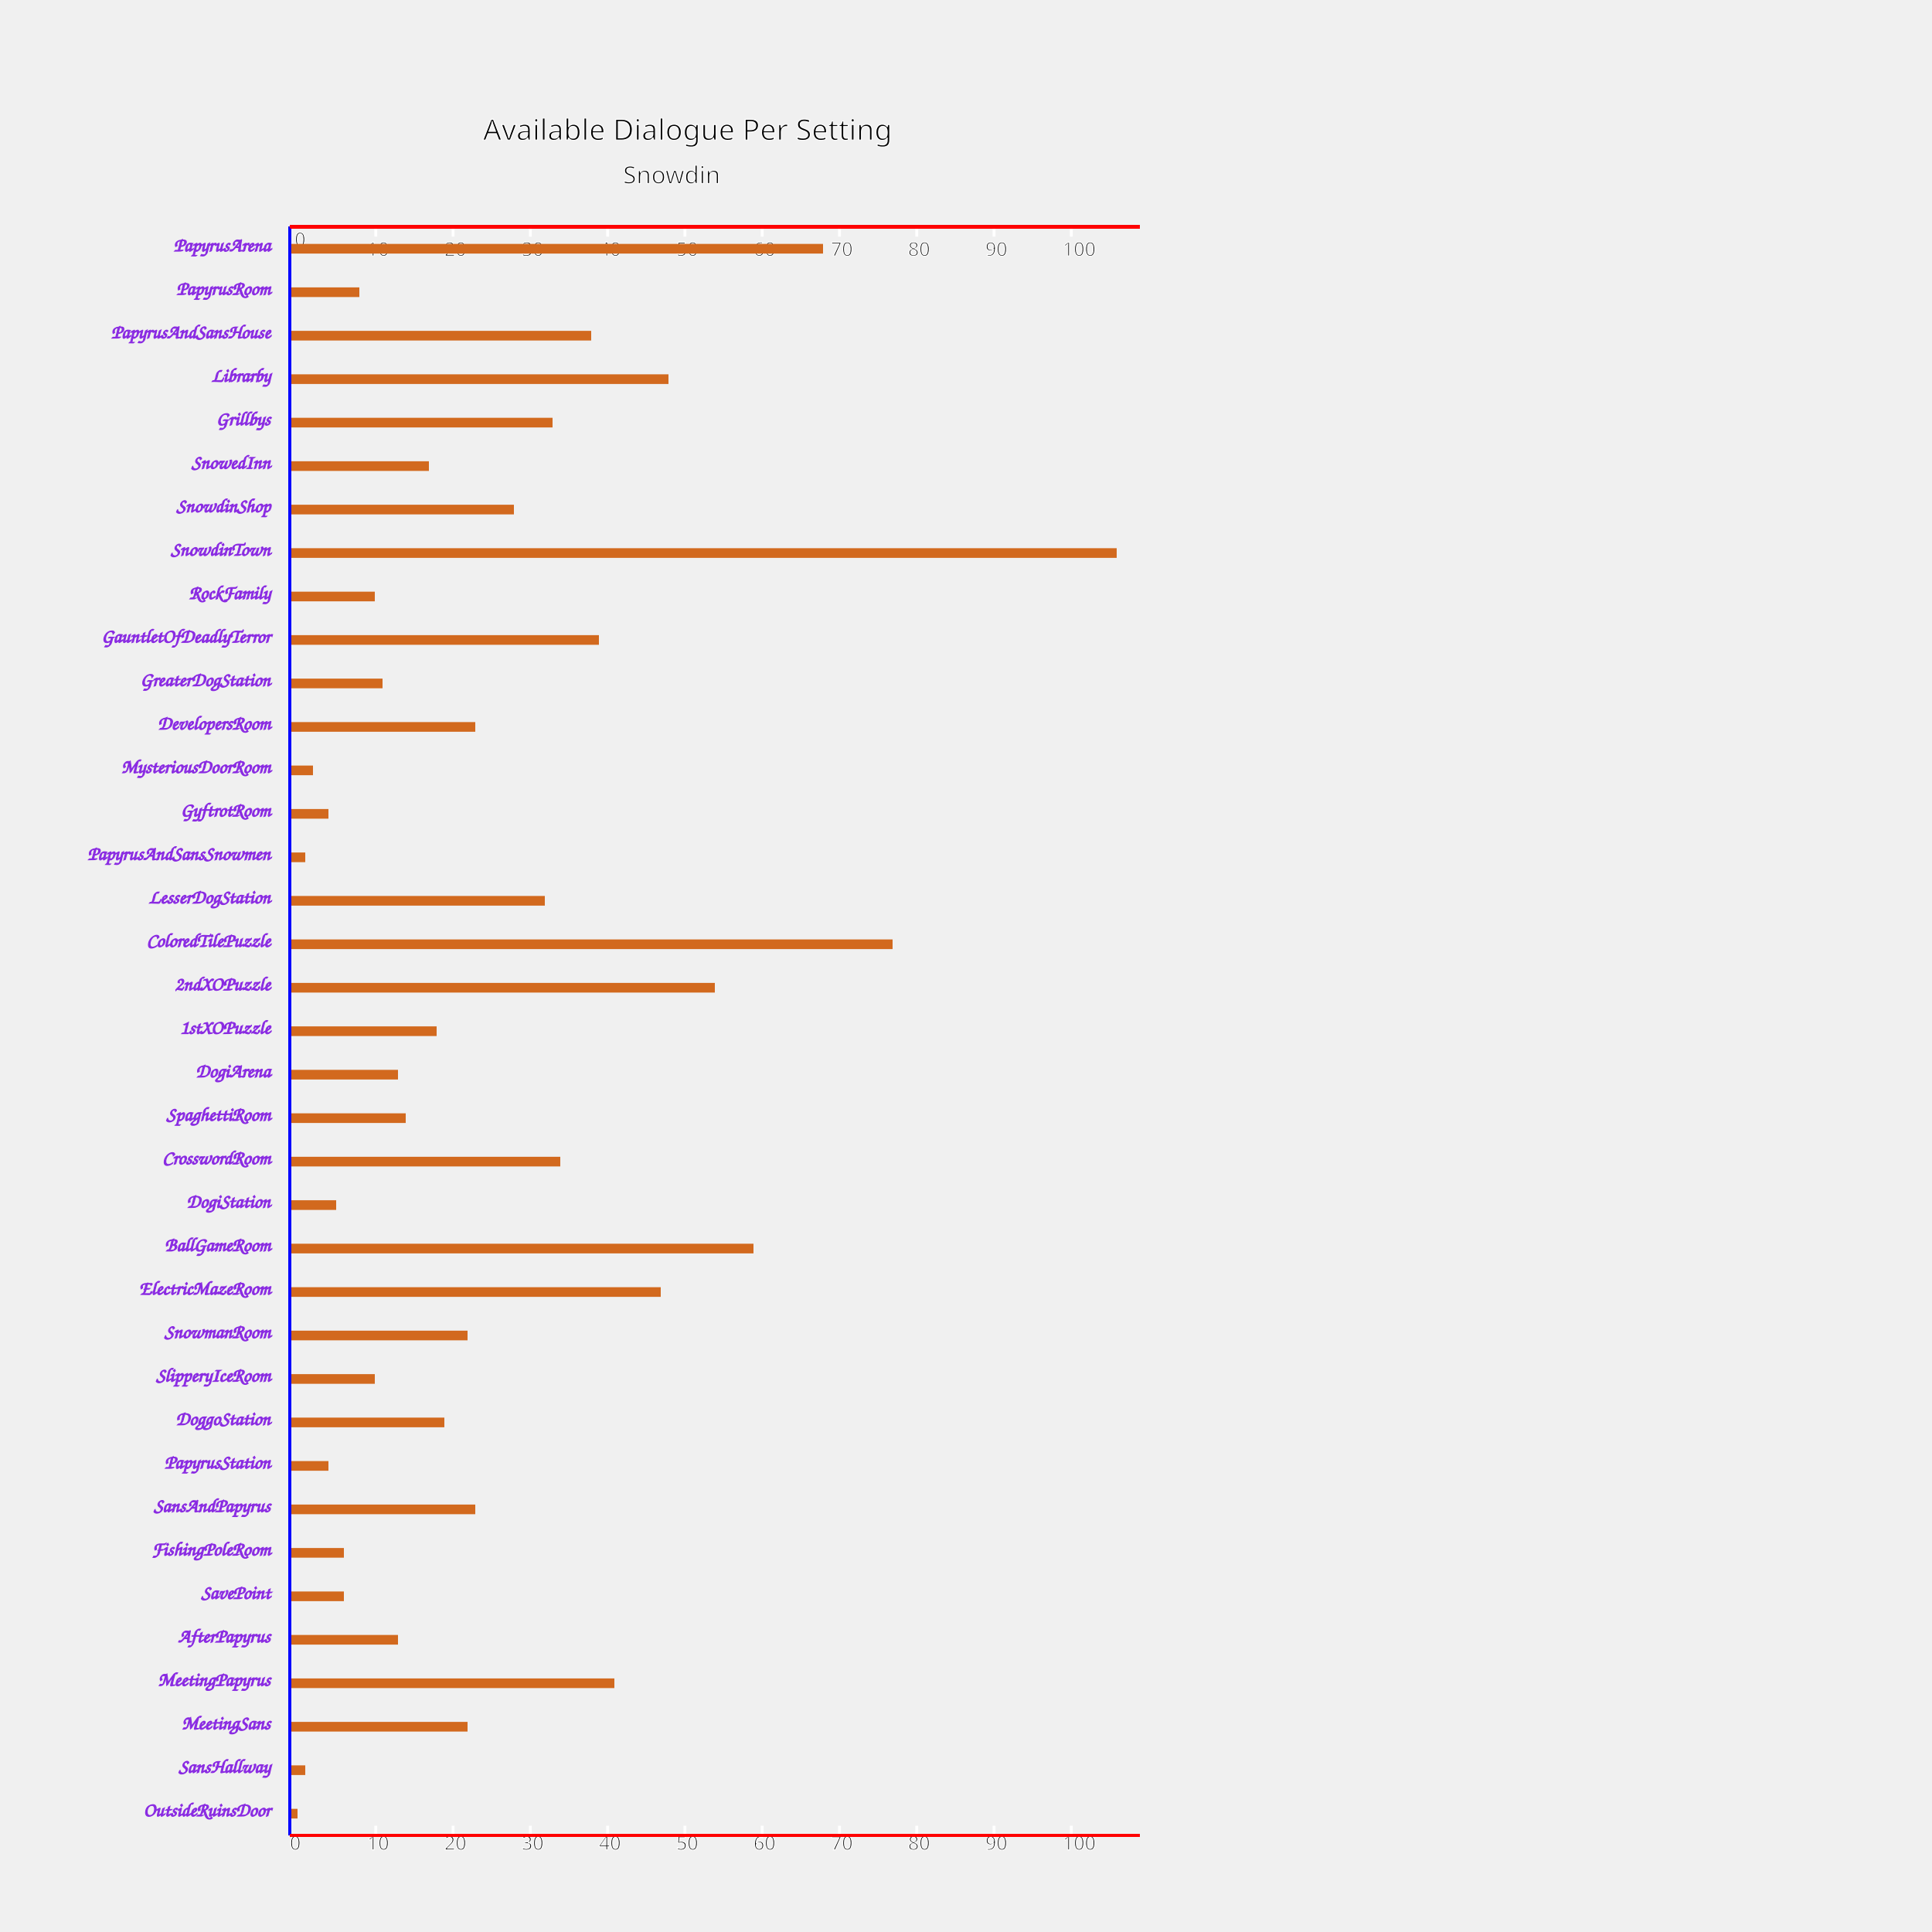
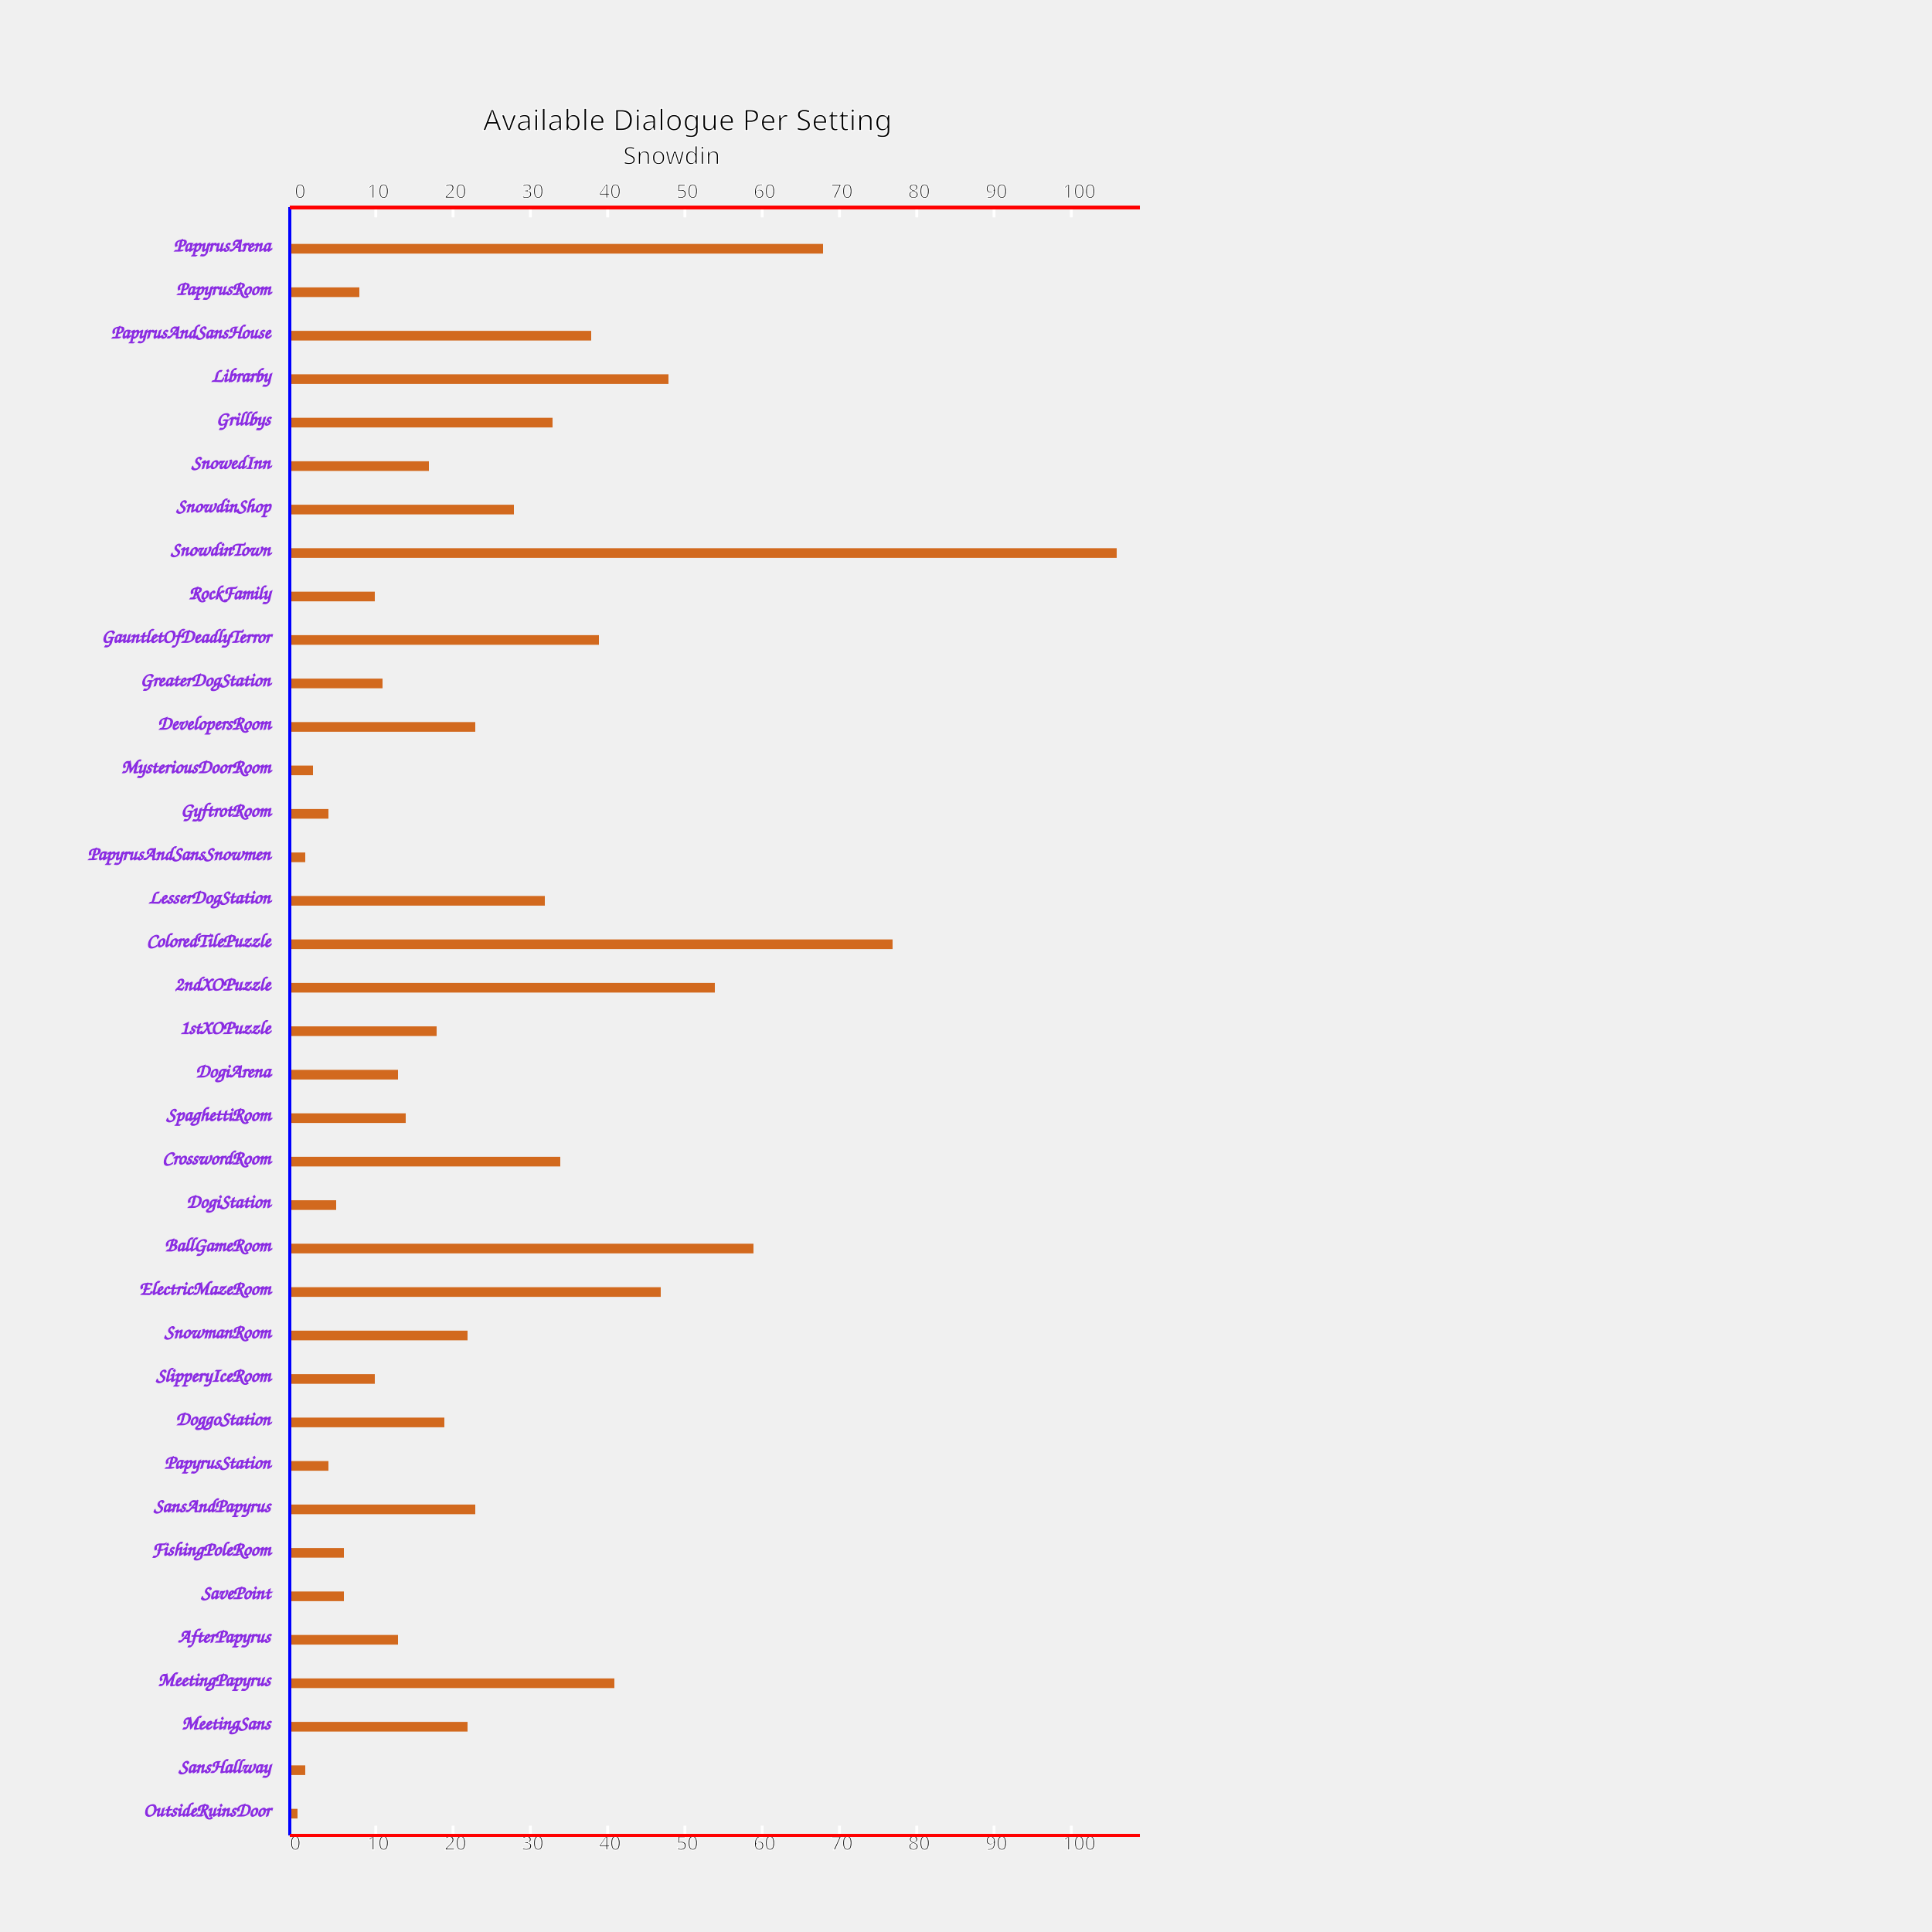
<svg xmlns="http://www.w3.org/2000/svg" width="2000" height="2000" style="background-color: black;">
  <g transform="translate(300, 1900)">
    <text x="0" y="15" font-size="20" font-family="papyrus" stroke="white">0</text>
    <text x="80" y="15" font-size="20" font-family="papyrus" stroke="white">10</text>
    <line x1="89" x2="89" y1="0" y2="-10" stroke-width="3" stroke="white" />
    <text x="160" y="15" font-size="20" font-family="papyrus" stroke="white">20</text>
    <line x1="169" x2="169" y1="0" y2="-10" stroke-width="3" stroke="white" />
    <text x="240" y="15" font-size="20" font-family="papyrus" stroke="white">30</text>
    <line x1="249" x2="249" y1="0" y2="-10" stroke-width="3" stroke="white" />
    <text x="320" y="15" font-size="20" font-family="papyrus" stroke="white">40</text>
    <line x1="329" x2="329" y1="0" y2="-10" stroke-width="3" stroke="white" />
    <text x="400" y="15" font-size="20" font-family="papyrus" stroke="white">50</text>
    <line x1="409" x2="409" y1="0" y2="-10" stroke-width="3" stroke="white" />
    <text x="480" y="15" font-size="20" font-family="papyrus" stroke="white">60</text>
    <line x1="489" x2="489" y1="0" y2="-10" stroke-width="3" stroke="white" />
    <text x="560" y="15" font-size="20" font-family="papyrus" stroke="white">70</text>
    <line x1="569" x2="569" y1="0" y2="-10" stroke-width="3" stroke="white" />
    <text x="640" y="15" font-size="20" font-family="papyrus" stroke="white">80</text>
    <line x1="649" x2="649" y1="0" y2="-10" stroke-width="3" stroke="white" />
    <text x="720" y="15" font-size="20" font-family="papyrus" stroke="white">90</text>
    <line x1="729" x2="729" y1="0" y2="-10" stroke-width="3" stroke="white" />
    <text x="800" y="15" font-size="20" font-family="papyrus" stroke="white">100</text>
    <line x1="809" x2="809" y1="0" y2="-10" stroke-width="3" stroke="white" />
-     <text x="5" y="-1645" font-size="20" font-family="papyrus" stroke="white">0</text>
-     <text x="80" y="-1635" font-size="20" font-family="papyrus" stroke="white">10</text>
-     <line x1="89" x2="89" y1="-1665" y2="-1655" stroke-width="3" stroke="white" />
-     <text x="160" y="-1635" font-size="20" font-family="papyrus" stroke="white">20</text>
-     <line x1="169" x2="169" y1="-1665" y2="-1655" stroke-width="3" stroke="white" />
-     <text x="240" y="-1635" font-size="20" font-family="papyrus" stroke="white">30</text>
-     <line x1="249" x2="249" y1="-1665" y2="-1655" stroke-width="3" stroke="white" />
-     <text x="320" y="-1635" font-size="20" font-family="papyrus" stroke="white">40</text>
-     <line x1="329" x2="329" y1="-1665" y2="-1655" stroke-width="3" stroke="white" />
-     <text x="400" y="-1635" font-size="20" font-family="papyrus" stroke="white">50</text>
-     <line x1="409" x2="409" y1="-1665" y2="-1655" stroke-width="3" stroke="white" />
-     <text x="480" y="-1635" font-size="20" font-family="papyrus" stroke="white">60</text>
-     <line x1="489" x2="489" y1="-1665" y2="-1655" stroke-width="3" stroke="white" />
-     <text x="560" y="-1635" font-size="20" font-family="papyrus" stroke="white">70</text>
-     <line x1="569" x2="569" y1="-1665" y2="-1655" stroke-width="3" stroke="white" />
-     <text x="640" y="-1635" font-size="20" font-family="papyrus" stroke="white">80</text>
-     <line x1="649" x2="649" y1="-1665" y2="-1655" stroke-width="3" stroke="white" />
-     <text x="720" y="-1635" font-size="20" font-family="papyrus" stroke="white">90</text>
-     <line x1="729" x2="729" y1="-1665" y2="-1655" stroke-width="3" stroke="white" />
-     <text x="800" y="-1635" font-size="20" font-family="papyrus" stroke="white">100</text>
-     <line x1="809" x2="809" y1="-1665" y2="-1655" stroke-width="3" stroke="white" />
-     <text x="200" y="-1755" stroke="white" font-size="30" font-family="papyrus">Available
+     <text x="5" y="-1695" font-size="20" font-family="papyrus" stroke="white">0</text>
+     <text x="80" y="-1695" font-size="20" font-family="papyrus" stroke="white">10</text>
+     <line x1="89" x2="89" y1="-1685" y2="-1675" stroke-width="3" stroke="white" />
+     <text x="160" y="-1695" font-size="20" font-family="papyrus" stroke="white">20</text>
+     <line x1="169" x2="169" y1="-1685" y2="-1675" stroke-width="3" stroke="white" />
+     <text x="240" y="-1695" font-size="20" font-family="papyrus" stroke="white">30</text>
+     <line x1="249" x2="249" y1="-1685" y2="-1675" stroke-width="3" stroke="white" />
+     <text x="320" y="-1695" font-size="20" font-family="papyrus" stroke="white">40</text>
+     <line x1="329" x2="329" y1="-1685" y2="-1675" stroke-width="3" stroke="white" />
+     <text x="400" y="-1695" font-size="20" font-family="papyrus" stroke="white">50</text>
+     <line x1="409" x2="409" y1="-1685" y2="-1675" stroke-width="3" stroke="white" />
+     <text x="480" y="-1695" font-size="20" font-family="papyrus" stroke="white">60</text>
+     <line x1="489" x2="489" y1="-1685" y2="-1675" stroke-width="3" stroke="white" />
+     <text x="560" y="-1695" font-size="20" font-family="papyrus" stroke="white">70</text>
+     <line x1="569" x2="569" y1="-1685" y2="-1675" stroke-width="3" stroke="white" />
+     <text x="640" y="-1695" font-size="20" font-family="papyrus" stroke="white">80</text>
+     <line x1="649" x2="649" y1="-1685" y2="-1675" stroke-width="3" stroke="white" />
+     <text x="720" y="-1695" font-size="20" font-family="papyrus" stroke="white">90</text>
+     <line x1="729" x2="729" y1="-1685" y2="-1675" stroke-width="3" stroke="white" />
+     <text x="800" y="-1695" font-size="20" font-family="papyrus" stroke="white">100</text>
+     <line x1="809" x2="809" y1="-1685" y2="-1675" stroke-width="3" stroke="white" />
+     <text x="200" y="-1765" stroke="white" font-size="30" font-family="papyrus">Available
                    Dialogue Per Setting</text>
-     <text x="345" y="-1710" stroke="white" font-size="25" font-family="papyrus">Snowdin</text>
+     <text x="345" y="-1730" stroke="white" font-size="25" font-family="papyrus">Snowdin</text>
    <g>
      <text x="-20" y="-20" fill="blueviolet" text-anchor="end" font-size="20" font-family="comic sans Ms" stroke="blueviolet">OutsideRuinsDoor</text>
      <line x1="0" x2="8" y1="-22.5" y2="-22.5" stroke="chocolate" stroke-width="10" />
    </g>
-     <line x1="0" y1="0" x2="0" y2="-1665" stroke-width="3" stroke="blue" />
-     <line x1="0" y1="0" x2="880" y2="0" stroke-width="3" stroke="red" />
-     <line x1="0" y1="-1665" x2="880" y2="-1665" stroke-width="3" stroke="red" />
+     <line x1="0" y1="0" x2="0" y2="-1685" stroke-width="3" stroke="blue" />
+     <line x1="0" y1="0" x2="880" y2="0" stroke-width="3" stroke="red" />
+     <line x1="0" y1="-1685" x2="880" y2="-1685" stroke-width="3" stroke="red" />
    <g>
      <text x="-20" y="-65" fill="blueviolet" text-anchor="end" font-size="20" font-family="comic sans Ms" stroke="blueviolet">SansHallway</text>
      <line x1="0" x2="16" y1="-67.5" y2="-67.5" stroke="chocolate" stroke-width="10" />
    </g>
-     <line x1="0" y1="0" x2="0" y2="-1665" stroke-width="3" stroke="blue" />
-     <line x1="0" y1="0" x2="880" y2="0" stroke-width="3" stroke="red" />
-     <line x1="0" y1="-1665" x2="880" y2="-1665" stroke-width="3" stroke="red" />
+     <line x1="0" y1="0" x2="0" y2="-1685" stroke-width="3" stroke="blue" />
+     <line x1="0" y1="0" x2="880" y2="0" stroke-width="3" stroke="red" />
+     <line x1="0" y1="-1685" x2="880" y2="-1685" stroke-width="3" stroke="red" />
    <g>
      <text x="-20" y="-110" fill="blueviolet" text-anchor="end" font-size="20" font-family="comic sans Ms" stroke="blueviolet">MeetingSans</text>
      <line x1="0" x2="184" y1="-112.5" y2="-112.5" stroke="chocolate" stroke-width="10" />
    </g>
-     <line x1="0" y1="0" x2="0" y2="-1665" stroke-width="3" stroke="blue" />
-     <line x1="0" y1="0" x2="880" y2="0" stroke-width="3" stroke="red" />
-     <line x1="0" y1="-1665" x2="880" y2="-1665" stroke-width="3" stroke="red" />
+     <line x1="0" y1="0" x2="0" y2="-1685" stroke-width="3" stroke="blue" />
+     <line x1="0" y1="0" x2="880" y2="0" stroke-width="3" stroke="red" />
+     <line x1="0" y1="-1685" x2="880" y2="-1685" stroke-width="3" stroke="red" />
    <g>
      <text x="-20" y="-155" fill="blueviolet" text-anchor="end" font-size="20" font-family="comic sans Ms" stroke="blueviolet">MeetingPapyrus</text>
      <line x1="0" x2="336" y1="-157.5" y2="-157.5" stroke="chocolate" stroke-width="10" />
    </g>
-     <line x1="0" y1="0" x2="0" y2="-1665" stroke-width="3" stroke="blue" />
-     <line x1="0" y1="0" x2="880" y2="0" stroke-width="3" stroke="red" />
-     <line x1="0" y1="-1665" x2="880" y2="-1665" stroke-width="3" stroke="red" />
+     <line x1="0" y1="0" x2="0" y2="-1685" stroke-width="3" stroke="blue" />
+     <line x1="0" y1="0" x2="880" y2="0" stroke-width="3" stroke="red" />
+     <line x1="0" y1="-1685" x2="880" y2="-1685" stroke-width="3" stroke="red" />
    <g>
      <text x="-20" y="-200" fill="blueviolet" text-anchor="end" font-size="20" font-family="comic sans Ms" stroke="blueviolet">AfterPapyrus</text>
      <line x1="0" x2="112" y1="-202.5" y2="-202.5" stroke="chocolate" stroke-width="10" />
    </g>
-     <line x1="0" y1="0" x2="0" y2="-1665" stroke-width="3" stroke="blue" />
-     <line x1="0" y1="0" x2="880" y2="0" stroke-width="3" stroke="red" />
-     <line x1="0" y1="-1665" x2="880" y2="-1665" stroke-width="3" stroke="red" />
+     <line x1="0" y1="0" x2="0" y2="-1685" stroke-width="3" stroke="blue" />
+     <line x1="0" y1="0" x2="880" y2="0" stroke-width="3" stroke="red" />
+     <line x1="0" y1="-1685" x2="880" y2="-1685" stroke-width="3" stroke="red" />
    <g>
      <text x="-20" y="-245" fill="blueviolet" text-anchor="end" font-size="20" font-family="comic sans Ms" stroke="blueviolet">SavePoint</text>
      <line x1="0" x2="56" y1="-247.5" y2="-247.5" stroke="chocolate" stroke-width="10" />
    </g>
-     <line x1="0" y1="0" x2="0" y2="-1665" stroke-width="3" stroke="blue" />
-     <line x1="0" y1="0" x2="880" y2="0" stroke-width="3" stroke="red" />
-     <line x1="0" y1="-1665" x2="880" y2="-1665" stroke-width="3" stroke="red" />
+     <line x1="0" y1="0" x2="0" y2="-1685" stroke-width="3" stroke="blue" />
+     <line x1="0" y1="0" x2="880" y2="0" stroke-width="3" stroke="red" />
+     <line x1="0" y1="-1685" x2="880" y2="-1685" stroke-width="3" stroke="red" />
    <g>
      <text x="-20" y="-290" fill="blueviolet" text-anchor="end" font-size="20" font-family="comic sans Ms" stroke="blueviolet">FishingPoleRoom</text>
      <line x1="0" x2="56" y1="-292.5" y2="-292.5" stroke="chocolate" stroke-width="10" />
    </g>
-     <line x1="0" y1="0" x2="0" y2="-1665" stroke-width="3" stroke="blue" />
-     <line x1="0" y1="0" x2="880" y2="0" stroke-width="3" stroke="red" />
-     <line x1="0" y1="-1665" x2="880" y2="-1665" stroke-width="3" stroke="red" />
+     <line x1="0" y1="0" x2="0" y2="-1685" stroke-width="3" stroke="blue" />
+     <line x1="0" y1="0" x2="880" y2="0" stroke-width="3" stroke="red" />
+     <line x1="0" y1="-1685" x2="880" y2="-1685" stroke-width="3" stroke="red" />
    <g>
      <text x="-20" y="-335" fill="blueviolet" text-anchor="end" font-size="20" font-family="comic sans Ms" stroke="blueviolet">SansAndPapyrus</text>
      <line x1="0" x2="192" y1="-337.5" y2="-337.5" stroke="chocolate" stroke-width="10" />
    </g>
-     <line x1="0" y1="0" x2="0" y2="-1665" stroke-width="3" stroke="blue" />
-     <line x1="0" y1="0" x2="880" y2="0" stroke-width="3" stroke="red" />
-     <line x1="0" y1="-1665" x2="880" y2="-1665" stroke-width="3" stroke="red" />
+     <line x1="0" y1="0" x2="0" y2="-1685" stroke-width="3" stroke="blue" />
+     <line x1="0" y1="0" x2="880" y2="0" stroke-width="3" stroke="red" />
+     <line x1="0" y1="-1685" x2="880" y2="-1685" stroke-width="3" stroke="red" />
    <g>
      <text x="-20" y="-380" fill="blueviolet" text-anchor="end" font-size="20" font-family="comic sans Ms" stroke="blueviolet">PapyrusStation</text>
      <line x1="0" x2="40" y1="-382.5" y2="-382.5" stroke="chocolate" stroke-width="10" />
    </g>
-     <line x1="0" y1="0" x2="0" y2="-1665" stroke-width="3" stroke="blue" />
-     <line x1="0" y1="0" x2="880" y2="0" stroke-width="3" stroke="red" />
-     <line x1="0" y1="-1665" x2="880" y2="-1665" stroke-width="3" stroke="red" />
+     <line x1="0" y1="0" x2="0" y2="-1685" stroke-width="3" stroke="blue" />
+     <line x1="0" y1="0" x2="880" y2="0" stroke-width="3" stroke="red" />
+     <line x1="0" y1="-1685" x2="880" y2="-1685" stroke-width="3" stroke="red" />
    <g>
      <text x="-20" y="-425" fill="blueviolet" text-anchor="end" font-size="20" font-family="comic sans Ms" stroke="blueviolet">DoggoStation</text>
      <line x1="0" x2="160" y1="-427.5" y2="-427.5" stroke="chocolate" stroke-width="10" />
    </g>
-     <line x1="0" y1="0" x2="0" y2="-1665" stroke-width="3" stroke="blue" />
-     <line x1="0" y1="0" x2="880" y2="0" stroke-width="3" stroke="red" />
-     <line x1="0" y1="-1665" x2="880" y2="-1665" stroke-width="3" stroke="red" />
+     <line x1="0" y1="0" x2="0" y2="-1685" stroke-width="3" stroke="blue" />
+     <line x1="0" y1="0" x2="880" y2="0" stroke-width="3" stroke="red" />
+     <line x1="0" y1="-1685" x2="880" y2="-1685" stroke-width="3" stroke="red" />
    <g>
      <text x="-20" y="-470" fill="blueviolet" text-anchor="end" font-size="20" font-family="comic sans Ms" stroke="blueviolet">SlipperyIceRoom</text>
      <line x1="0" x2="88" y1="-472.5" y2="-472.5" stroke="chocolate" stroke-width="10" />
    </g>
-     <line x1="0" y1="0" x2="0" y2="-1665" stroke-width="3" stroke="blue" />
-     <line x1="0" y1="0" x2="880" y2="0" stroke-width="3" stroke="red" />
-     <line x1="0" y1="-1665" x2="880" y2="-1665" stroke-width="3" stroke="red" />
+     <line x1="0" y1="0" x2="0" y2="-1685" stroke-width="3" stroke="blue" />
+     <line x1="0" y1="0" x2="880" y2="0" stroke-width="3" stroke="red" />
+     <line x1="0" y1="-1685" x2="880" y2="-1685" stroke-width="3" stroke="red" />
    <g>
      <text x="-20" y="-515" fill="blueviolet" text-anchor="end" font-size="20" font-family="comic sans Ms" stroke="blueviolet">SnowmanRoom</text>
      <line x1="0" x2="184" y1="-517.5" y2="-517.5" stroke="chocolate" stroke-width="10" />
    </g>
-     <line x1="0" y1="0" x2="0" y2="-1665" stroke-width="3" stroke="blue" />
-     <line x1="0" y1="0" x2="880" y2="0" stroke-width="3" stroke="red" />
-     <line x1="0" y1="-1665" x2="880" y2="-1665" stroke-width="3" stroke="red" />
+     <line x1="0" y1="0" x2="0" y2="-1685" stroke-width="3" stroke="blue" />
+     <line x1="0" y1="0" x2="880" y2="0" stroke-width="3" stroke="red" />
+     <line x1="0" y1="-1685" x2="880" y2="-1685" stroke-width="3" stroke="red" />
    <g>
      <text x="-20" y="-560" fill="blueviolet" text-anchor="end" font-size="20" font-family="comic sans Ms" stroke="blueviolet">ElectricMazeRoom</text>
      <line x1="0" x2="384" y1="-562.5" y2="-562.5" stroke="chocolate" stroke-width="10" />
    </g>
-     <line x1="0" y1="0" x2="0" y2="-1665" stroke-width="3" stroke="blue" />
-     <line x1="0" y1="0" x2="880" y2="0" stroke-width="3" stroke="red" />
-     <line x1="0" y1="-1665" x2="880" y2="-1665" stroke-width="3" stroke="red" />
+     <line x1="0" y1="0" x2="0" y2="-1685" stroke-width="3" stroke="blue" />
+     <line x1="0" y1="0" x2="880" y2="0" stroke-width="3" stroke="red" />
+     <line x1="0" y1="-1685" x2="880" y2="-1685" stroke-width="3" stroke="red" />
    <g>
      <text x="-20" y="-605" fill="blueviolet" text-anchor="end" font-size="20" font-family="comic sans Ms" stroke="blueviolet">BallGameRoom</text>
      <line x1="0" x2="480" y1="-607.5" y2="-607.5" stroke="chocolate" stroke-width="10" />
    </g>
-     <line x1="0" y1="0" x2="0" y2="-1665" stroke-width="3" stroke="blue" />
-     <line x1="0" y1="0" x2="880" y2="0" stroke-width="3" stroke="red" />
-     <line x1="0" y1="-1665" x2="880" y2="-1665" stroke-width="3" stroke="red" />
+     <line x1="0" y1="0" x2="0" y2="-1685" stroke-width="3" stroke="blue" />
+     <line x1="0" y1="0" x2="880" y2="0" stroke-width="3" stroke="red" />
+     <line x1="0" y1="-1685" x2="880" y2="-1685" stroke-width="3" stroke="red" />
    <g>
      <text x="-20" y="-650" fill="blueviolet" text-anchor="end" font-size="20" font-family="comic sans Ms" stroke="blueviolet">DogiStation</text>
      <line x1="0" x2="48" y1="-652.5" y2="-652.5" stroke="chocolate" stroke-width="10" />
    </g>
-     <line x1="0" y1="0" x2="0" y2="-1665" stroke-width="3" stroke="blue" />
-     <line x1="0" y1="0" x2="880" y2="0" stroke-width="3" stroke="red" />
-     <line x1="0" y1="-1665" x2="880" y2="-1665" stroke-width="3" stroke="red" />
+     <line x1="0" y1="0" x2="0" y2="-1685" stroke-width="3" stroke="blue" />
+     <line x1="0" y1="0" x2="880" y2="0" stroke-width="3" stroke="red" />
+     <line x1="0" y1="-1685" x2="880" y2="-1685" stroke-width="3" stroke="red" />
    <g>
      <text x="-20" y="-695" fill="blueviolet" text-anchor="end" font-size="20" font-family="comic sans Ms" stroke="blueviolet">CrosswordRoom</text>
      <line x1="0" x2="280" y1="-697.5" y2="-697.5" stroke="chocolate" stroke-width="10" />
    </g>
-     <line x1="0" y1="0" x2="0" y2="-1665" stroke-width="3" stroke="blue" />
-     <line x1="0" y1="0" x2="880" y2="0" stroke-width="3" stroke="red" />
-     <line x1="0" y1="-1665" x2="880" y2="-1665" stroke-width="3" stroke="red" />
+     <line x1="0" y1="0" x2="0" y2="-1685" stroke-width="3" stroke="blue" />
+     <line x1="0" y1="0" x2="880" y2="0" stroke-width="3" stroke="red" />
+     <line x1="0" y1="-1685" x2="880" y2="-1685" stroke-width="3" stroke="red" />
    <g>
      <text x="-20" y="-740" fill="blueviolet" text-anchor="end" font-size="20" font-family="comic sans Ms" stroke="blueviolet">SpaghettiRoom</text>
      <line x1="0" x2="120" y1="-742.5" y2="-742.5" stroke="chocolate" stroke-width="10" />
    </g>
-     <line x1="0" y1="0" x2="0" y2="-1665" stroke-width="3" stroke="blue" />
-     <line x1="0" y1="0" x2="880" y2="0" stroke-width="3" stroke="red" />
-     <line x1="0" y1="-1665" x2="880" y2="-1665" stroke-width="3" stroke="red" />
+     <line x1="0" y1="0" x2="0" y2="-1685" stroke-width="3" stroke="blue" />
+     <line x1="0" y1="0" x2="880" y2="0" stroke-width="3" stroke="red" />
+     <line x1="0" y1="-1685" x2="880" y2="-1685" stroke-width="3" stroke="red" />
    <g>
      <text x="-20" y="-785" fill="blueviolet" text-anchor="end" font-size="20" font-family="comic sans Ms" stroke="blueviolet">DogiArena</text>
      <line x1="0" x2="112" y1="-787.5" y2="-787.5" stroke="chocolate" stroke-width="10" />
    </g>
-     <line x1="0" y1="0" x2="0" y2="-1665" stroke-width="3" stroke="blue" />
-     <line x1="0" y1="0" x2="880" y2="0" stroke-width="3" stroke="red" />
-     <line x1="0" y1="-1665" x2="880" y2="-1665" stroke-width="3" stroke="red" />
+     <line x1="0" y1="0" x2="0" y2="-1685" stroke-width="3" stroke="blue" />
+     <line x1="0" y1="0" x2="880" y2="0" stroke-width="3" stroke="red" />
+     <line x1="0" y1="-1685" x2="880" y2="-1685" stroke-width="3" stroke="red" />
    <g>
      <text x="-20" y="-830" fill="blueviolet" text-anchor="end" font-size="20" font-family="comic sans Ms" stroke="blueviolet">1stXOPuzzle</text>
      <line x1="0" x2="152" y1="-832.5" y2="-832.5" stroke="chocolate" stroke-width="10" />
    </g>
-     <line x1="0" y1="0" x2="0" y2="-1665" stroke-width="3" stroke="blue" />
-     <line x1="0" y1="0" x2="880" y2="0" stroke-width="3" stroke="red" />
-     <line x1="0" y1="-1665" x2="880" y2="-1665" stroke-width="3" stroke="red" />
+     <line x1="0" y1="0" x2="0" y2="-1685" stroke-width="3" stroke="blue" />
+     <line x1="0" y1="0" x2="880" y2="0" stroke-width="3" stroke="red" />
+     <line x1="0" y1="-1685" x2="880" y2="-1685" stroke-width="3" stroke="red" />
    <g>
      <text x="-20" y="-875" fill="blueviolet" text-anchor="end" font-size="20" font-family="comic sans Ms" stroke="blueviolet">2ndXOPuzzle</text>
      <line x1="0" x2="440" y1="-877.5" y2="-877.5" stroke="chocolate" stroke-width="10" />
    </g>
-     <line x1="0" y1="0" x2="0" y2="-1665" stroke-width="3" stroke="blue" />
-     <line x1="0" y1="0" x2="880" y2="0" stroke-width="3" stroke="red" />
-     <line x1="0" y1="-1665" x2="880" y2="-1665" stroke-width="3" stroke="red" />
+     <line x1="0" y1="0" x2="0" y2="-1685" stroke-width="3" stroke="blue" />
+     <line x1="0" y1="0" x2="880" y2="0" stroke-width="3" stroke="red" />
+     <line x1="0" y1="-1685" x2="880" y2="-1685" stroke-width="3" stroke="red" />
    <g>
      <text x="-20" y="-920" fill="blueviolet" text-anchor="end" font-size="20" font-family="comic sans Ms" stroke="blueviolet">ColoredTilePuzzle</text>
      <line x1="0" x2="624" y1="-922.5" y2="-922.5" stroke="chocolate" stroke-width="10" />
    </g>
-     <line x1="0" y1="0" x2="0" y2="-1665" stroke-width="3" stroke="blue" />
-     <line x1="0" y1="0" x2="880" y2="0" stroke-width="3" stroke="red" />
-     <line x1="0" y1="-1665" x2="880" y2="-1665" stroke-width="3" stroke="red" />
+     <line x1="0" y1="0" x2="0" y2="-1685" stroke-width="3" stroke="blue" />
+     <line x1="0" y1="0" x2="880" y2="0" stroke-width="3" stroke="red" />
+     <line x1="0" y1="-1685" x2="880" y2="-1685" stroke-width="3" stroke="red" />
    <g>
      <text x="-20" y="-965" fill="blueviolet" text-anchor="end" font-size="20" font-family="comic sans Ms" stroke="blueviolet">LesserDogStation</text>
      <line x1="0" x2="264" y1="-967.5" y2="-967.5" stroke="chocolate" stroke-width="10" />
    </g>
-     <line x1="0" y1="0" x2="0" y2="-1665" stroke-width="3" stroke="blue" />
-     <line x1="0" y1="0" x2="880" y2="0" stroke-width="3" stroke="red" />
-     <line x1="0" y1="-1665" x2="880" y2="-1665" stroke-width="3" stroke="red" />
+     <line x1="0" y1="0" x2="0" y2="-1685" stroke-width="3" stroke="blue" />
+     <line x1="0" y1="0" x2="880" y2="0" stroke-width="3" stroke="red" />
+     <line x1="0" y1="-1685" x2="880" y2="-1685" stroke-width="3" stroke="red" />
    <g>
      <text x="-20" y="-1010" fill="blueviolet" text-anchor="end" font-size="20" font-family="comic sans Ms" stroke="blueviolet">PapyrusAndSansSnowmen</text>
      <line x1="0" x2="16" y1="-1012.5" y2="-1012.5" stroke="chocolate" stroke-width="10" />
    </g>
-     <line x1="0" y1="0" x2="0" y2="-1665" stroke-width="3" stroke="blue" />
-     <line x1="0" y1="0" x2="880" y2="0" stroke-width="3" stroke="red" />
-     <line x1="0" y1="-1665" x2="880" y2="-1665" stroke-width="3" stroke="red" />
+     <line x1="0" y1="0" x2="0" y2="-1685" stroke-width="3" stroke="blue" />
+     <line x1="0" y1="0" x2="880" y2="0" stroke-width="3" stroke="red" />
+     <line x1="0" y1="-1685" x2="880" y2="-1685" stroke-width="3" stroke="red" />
    <g>
      <text x="-20" y="-1055" fill="blueviolet" text-anchor="end" font-size="20" font-family="comic sans Ms" stroke="blueviolet">GyftrotRoom</text>
      <line x1="0" x2="40" y1="-1057.5" y2="-1057.5" stroke="chocolate" stroke-width="10" />
    </g>
-     <line x1="0" y1="0" x2="0" y2="-1665" stroke-width="3" stroke="blue" />
-     <line x1="0" y1="0" x2="880" y2="0" stroke-width="3" stroke="red" />
-     <line x1="0" y1="-1665" x2="880" y2="-1665" stroke-width="3" stroke="red" />
+     <line x1="0" y1="0" x2="0" y2="-1685" stroke-width="3" stroke="blue" />
+     <line x1="0" y1="0" x2="880" y2="0" stroke-width="3" stroke="red" />
+     <line x1="0" y1="-1685" x2="880" y2="-1685" stroke-width="3" stroke="red" />
    <g>
      <text x="-20" y="-1100" fill="blueviolet" text-anchor="end" font-size="20" font-family="comic sans Ms" stroke="blueviolet">MysteriousDoorRoom</text>
      <line x1="0" x2="24" y1="-1102.5" y2="-1102.5" stroke="chocolate" stroke-width="10" />
    </g>
-     <line x1="0" y1="0" x2="0" y2="-1665" stroke-width="3" stroke="blue" />
-     <line x1="0" y1="0" x2="880" y2="0" stroke-width="3" stroke="red" />
-     <line x1="0" y1="-1665" x2="880" y2="-1665" stroke-width="3" stroke="red" />
+     <line x1="0" y1="0" x2="0" y2="-1685" stroke-width="3" stroke="blue" />
+     <line x1="0" y1="0" x2="880" y2="0" stroke-width="3" stroke="red" />
+     <line x1="0" y1="-1685" x2="880" y2="-1685" stroke-width="3" stroke="red" />
    <g>
      <text x="-20" y="-1145" fill="blueviolet" text-anchor="end" font-size="20" font-family="comic sans Ms" stroke="blueviolet">DevelopersRoom</text>
      <line x1="0" x2="192" y1="-1147.5" y2="-1147.5" stroke="chocolate" stroke-width="10" />
    </g>
-     <line x1="0" y1="0" x2="0" y2="-1665" stroke-width="3" stroke="blue" />
-     <line x1="0" y1="0" x2="880" y2="0" stroke-width="3" stroke="red" />
-     <line x1="0" y1="-1665" x2="880" y2="-1665" stroke-width="3" stroke="red" />
+     <line x1="0" y1="0" x2="0" y2="-1685" stroke-width="3" stroke="blue" />
+     <line x1="0" y1="0" x2="880" y2="0" stroke-width="3" stroke="red" />
+     <line x1="0" y1="-1685" x2="880" y2="-1685" stroke-width="3" stroke="red" />
    <g>
      <text x="-20" y="-1190" fill="blueviolet" text-anchor="end" font-size="20" font-family="comic sans Ms" stroke="blueviolet">GreaterDogStation</text>
      <line x1="0" x2="96" y1="-1192.5" y2="-1192.5" stroke="chocolate" stroke-width="10" />
    </g>
-     <line x1="0" y1="0" x2="0" y2="-1665" stroke-width="3" stroke="blue" />
-     <line x1="0" y1="0" x2="880" y2="0" stroke-width="3" stroke="red" />
-     <line x1="0" y1="-1665" x2="880" y2="-1665" stroke-width="3" stroke="red" />
+     <line x1="0" y1="0" x2="0" y2="-1685" stroke-width="3" stroke="blue" />
+     <line x1="0" y1="0" x2="880" y2="0" stroke-width="3" stroke="red" />
+     <line x1="0" y1="-1685" x2="880" y2="-1685" stroke-width="3" stroke="red" />
    <g>
      <text x="-20" y="-1235" fill="blueviolet" text-anchor="end" font-size="20" font-family="comic sans Ms" stroke="blueviolet">GauntletOfDeadlyTerror</text>
      <line x1="0" x2="320" y1="-1237.5" y2="-1237.5" stroke="chocolate" stroke-width="10" />
    </g>
-     <line x1="0" y1="0" x2="0" y2="-1665" stroke-width="3" stroke="blue" />
-     <line x1="0" y1="0" x2="880" y2="0" stroke-width="3" stroke="red" />
-     <line x1="0" y1="-1665" x2="880" y2="-1665" stroke-width="3" stroke="red" />
+     <line x1="0" y1="0" x2="0" y2="-1685" stroke-width="3" stroke="blue" />
+     <line x1="0" y1="0" x2="880" y2="0" stroke-width="3" stroke="red" />
+     <line x1="0" y1="-1685" x2="880" y2="-1685" stroke-width="3" stroke="red" />
    <g>
      <text x="-20" y="-1280" fill="blueviolet" text-anchor="end" font-size="20" font-family="comic sans Ms" stroke="blueviolet">RockFamily</text>
      <line x1="0" x2="88" y1="-1282.5" y2="-1282.5" stroke="chocolate" stroke-width="10" />
    </g>
-     <line x1="0" y1="0" x2="0" y2="-1665" stroke-width="3" stroke="blue" />
-     <line x1="0" y1="0" x2="880" y2="0" stroke-width="3" stroke="red" />
-     <line x1="0" y1="-1665" x2="880" y2="-1665" stroke-width="3" stroke="red" />
+     <line x1="0" y1="0" x2="0" y2="-1685" stroke-width="3" stroke="blue" />
+     <line x1="0" y1="0" x2="880" y2="0" stroke-width="3" stroke="red" />
+     <line x1="0" y1="-1685" x2="880" y2="-1685" stroke-width="3" stroke="red" />
    <g>
      <text x="-20" y="-1325" fill="blueviolet" text-anchor="end" font-size="20" font-family="comic sans Ms" stroke="blueviolet">SnowdinTown</text>
      <line x1="0" x2="856" y1="-1327.5" y2="-1327.5" stroke="chocolate" stroke-width="10" />
    </g>
-     <line x1="0" y1="0" x2="0" y2="-1665" stroke-width="3" stroke="blue" />
-     <line x1="0" y1="0" x2="880" y2="0" stroke-width="3" stroke="red" />
-     <line x1="0" y1="-1665" x2="880" y2="-1665" stroke-width="3" stroke="red" />
+     <line x1="0" y1="0" x2="0" y2="-1685" stroke-width="3" stroke="blue" />
+     <line x1="0" y1="0" x2="880" y2="0" stroke-width="3" stroke="red" />
+     <line x1="0" y1="-1685" x2="880" y2="-1685" stroke-width="3" stroke="red" />
    <g>
      <text x="-20" y="-1370" fill="blueviolet" text-anchor="end" font-size="20" font-family="comic sans Ms" stroke="blueviolet">SnowdinShop</text>
      <line x1="0" x2="232" y1="-1372.5" y2="-1372.5" stroke="chocolate" stroke-width="10" />
    </g>
-     <line x1="0" y1="0" x2="0" y2="-1665" stroke-width="3" stroke="blue" />
-     <line x1="0" y1="0" x2="880" y2="0" stroke-width="3" stroke="red" />
-     <line x1="0" y1="-1665" x2="880" y2="-1665" stroke-width="3" stroke="red" />
+     <line x1="0" y1="0" x2="0" y2="-1685" stroke-width="3" stroke="blue" />
+     <line x1="0" y1="0" x2="880" y2="0" stroke-width="3" stroke="red" />
+     <line x1="0" y1="-1685" x2="880" y2="-1685" stroke-width="3" stroke="red" />
    <g>
      <text x="-20" y="-1415" fill="blueviolet" text-anchor="end" font-size="20" font-family="comic sans Ms" stroke="blueviolet">SnowedInn</text>
      <line x1="0" x2="144" y1="-1417.5" y2="-1417.5" stroke="chocolate" stroke-width="10" />
    </g>
-     <line x1="0" y1="0" x2="0" y2="-1665" stroke-width="3" stroke="blue" />
-     <line x1="0" y1="0" x2="880" y2="0" stroke-width="3" stroke="red" />
-     <line x1="0" y1="-1665" x2="880" y2="-1665" stroke-width="3" stroke="red" />
+     <line x1="0" y1="0" x2="0" y2="-1685" stroke-width="3" stroke="blue" />
+     <line x1="0" y1="0" x2="880" y2="0" stroke-width="3" stroke="red" />
+     <line x1="0" y1="-1685" x2="880" y2="-1685" stroke-width="3" stroke="red" />
    <g>
      <text x="-20" y="-1460" fill="blueviolet" text-anchor="end" font-size="20" font-family="comic sans Ms" stroke="blueviolet">Grillbys</text>
      <line x1="0" x2="272" y1="-1462.5" y2="-1462.5" stroke="chocolate" stroke-width="10" />
    </g>
-     <line x1="0" y1="0" x2="0" y2="-1665" stroke-width="3" stroke="blue" />
-     <line x1="0" y1="0" x2="880" y2="0" stroke-width="3" stroke="red" />
-     <line x1="0" y1="-1665" x2="880" y2="-1665" stroke-width="3" stroke="red" />
+     <line x1="0" y1="0" x2="0" y2="-1685" stroke-width="3" stroke="blue" />
+     <line x1="0" y1="0" x2="880" y2="0" stroke-width="3" stroke="red" />
+     <line x1="0" y1="-1685" x2="880" y2="-1685" stroke-width="3" stroke="red" />
    <g>
      <text x="-20" y="-1505" fill="blueviolet" text-anchor="end" font-size="20" font-family="comic sans Ms" stroke="blueviolet">Librarby</text>
      <line x1="0" x2="392" y1="-1507.5" y2="-1507.5" stroke="chocolate" stroke-width="10" />
    </g>
-     <line x1="0" y1="0" x2="0" y2="-1665" stroke-width="3" stroke="blue" />
-     <line x1="0" y1="0" x2="880" y2="0" stroke-width="3" stroke="red" />
-     <line x1="0" y1="-1665" x2="880" y2="-1665" stroke-width="3" stroke="red" />
+     <line x1="0" y1="0" x2="0" y2="-1685" stroke-width="3" stroke="blue" />
+     <line x1="0" y1="0" x2="880" y2="0" stroke-width="3" stroke="red" />
+     <line x1="0" y1="-1685" x2="880" y2="-1685" stroke-width="3" stroke="red" />
    <g>
      <text x="-20" y="-1550" fill="blueviolet" text-anchor="end" font-size="20" font-family="comic sans Ms" stroke="blueviolet">PapyrusAndSansHouse</text>
      <line x1="0" x2="312" y1="-1552.5" y2="-1552.5" stroke="chocolate" stroke-width="10" />
    </g>
-     <line x1="0" y1="0" x2="0" y2="-1665" stroke-width="3" stroke="blue" />
-     <line x1="0" y1="0" x2="880" y2="0" stroke-width="3" stroke="red" />
-     <line x1="0" y1="-1665" x2="880" y2="-1665" stroke-width="3" stroke="red" />
+     <line x1="0" y1="0" x2="0" y2="-1685" stroke-width="3" stroke="blue" />
+     <line x1="0" y1="0" x2="880" y2="0" stroke-width="3" stroke="red" />
+     <line x1="0" y1="-1685" x2="880" y2="-1685" stroke-width="3" stroke="red" />
    <g>
      <text x="-20" y="-1595" fill="blueviolet" text-anchor="end" font-size="20" font-family="comic sans Ms" stroke="blueviolet">PapyrusRoom</text>
      <line x1="0" x2="72" y1="-1597.5" y2="-1597.5" stroke="chocolate" stroke-width="10" />
    </g>
-     <line x1="0" y1="0" x2="0" y2="-1665" stroke-width="3" stroke="blue" />
-     <line x1="0" y1="0" x2="880" y2="0" stroke-width="3" stroke="red" />
-     <line x1="0" y1="-1665" x2="880" y2="-1665" stroke-width="3" stroke="red" />
+     <line x1="0" y1="0" x2="0" y2="-1685" stroke-width="3" stroke="blue" />
+     <line x1="0" y1="0" x2="880" y2="0" stroke-width="3" stroke="red" />
+     <line x1="0" y1="-1685" x2="880" y2="-1685" stroke-width="3" stroke="red" />
    <g>
      <text x="-20" y="-1640" fill="blueviolet" text-anchor="end" font-size="20" font-family="comic sans Ms" stroke="blueviolet">PapyrusArena</text>
      <line x1="0" x2="552" y1="-1642.5" y2="-1642.5" stroke="chocolate" stroke-width="10" />
    </g>
-     <line x1="0" y1="0" x2="0" y2="-1665" stroke-width="3" stroke="blue" />
-     <line x1="0" y1="0" x2="880" y2="0" stroke-width="3" stroke="red" />
-     <line x1="0" y1="-1665" x2="880" y2="-1665" stroke-width="3" stroke="red" />
+     <line x1="0" y1="0" x2="0" y2="-1685" stroke-width="3" stroke="blue" />
+     <line x1="0" y1="0" x2="880" y2="0" stroke-width="3" stroke="red" />
+     <line x1="0" y1="-1685" x2="880" y2="-1685" stroke-width="3" stroke="red" />
  </g>
</svg>
